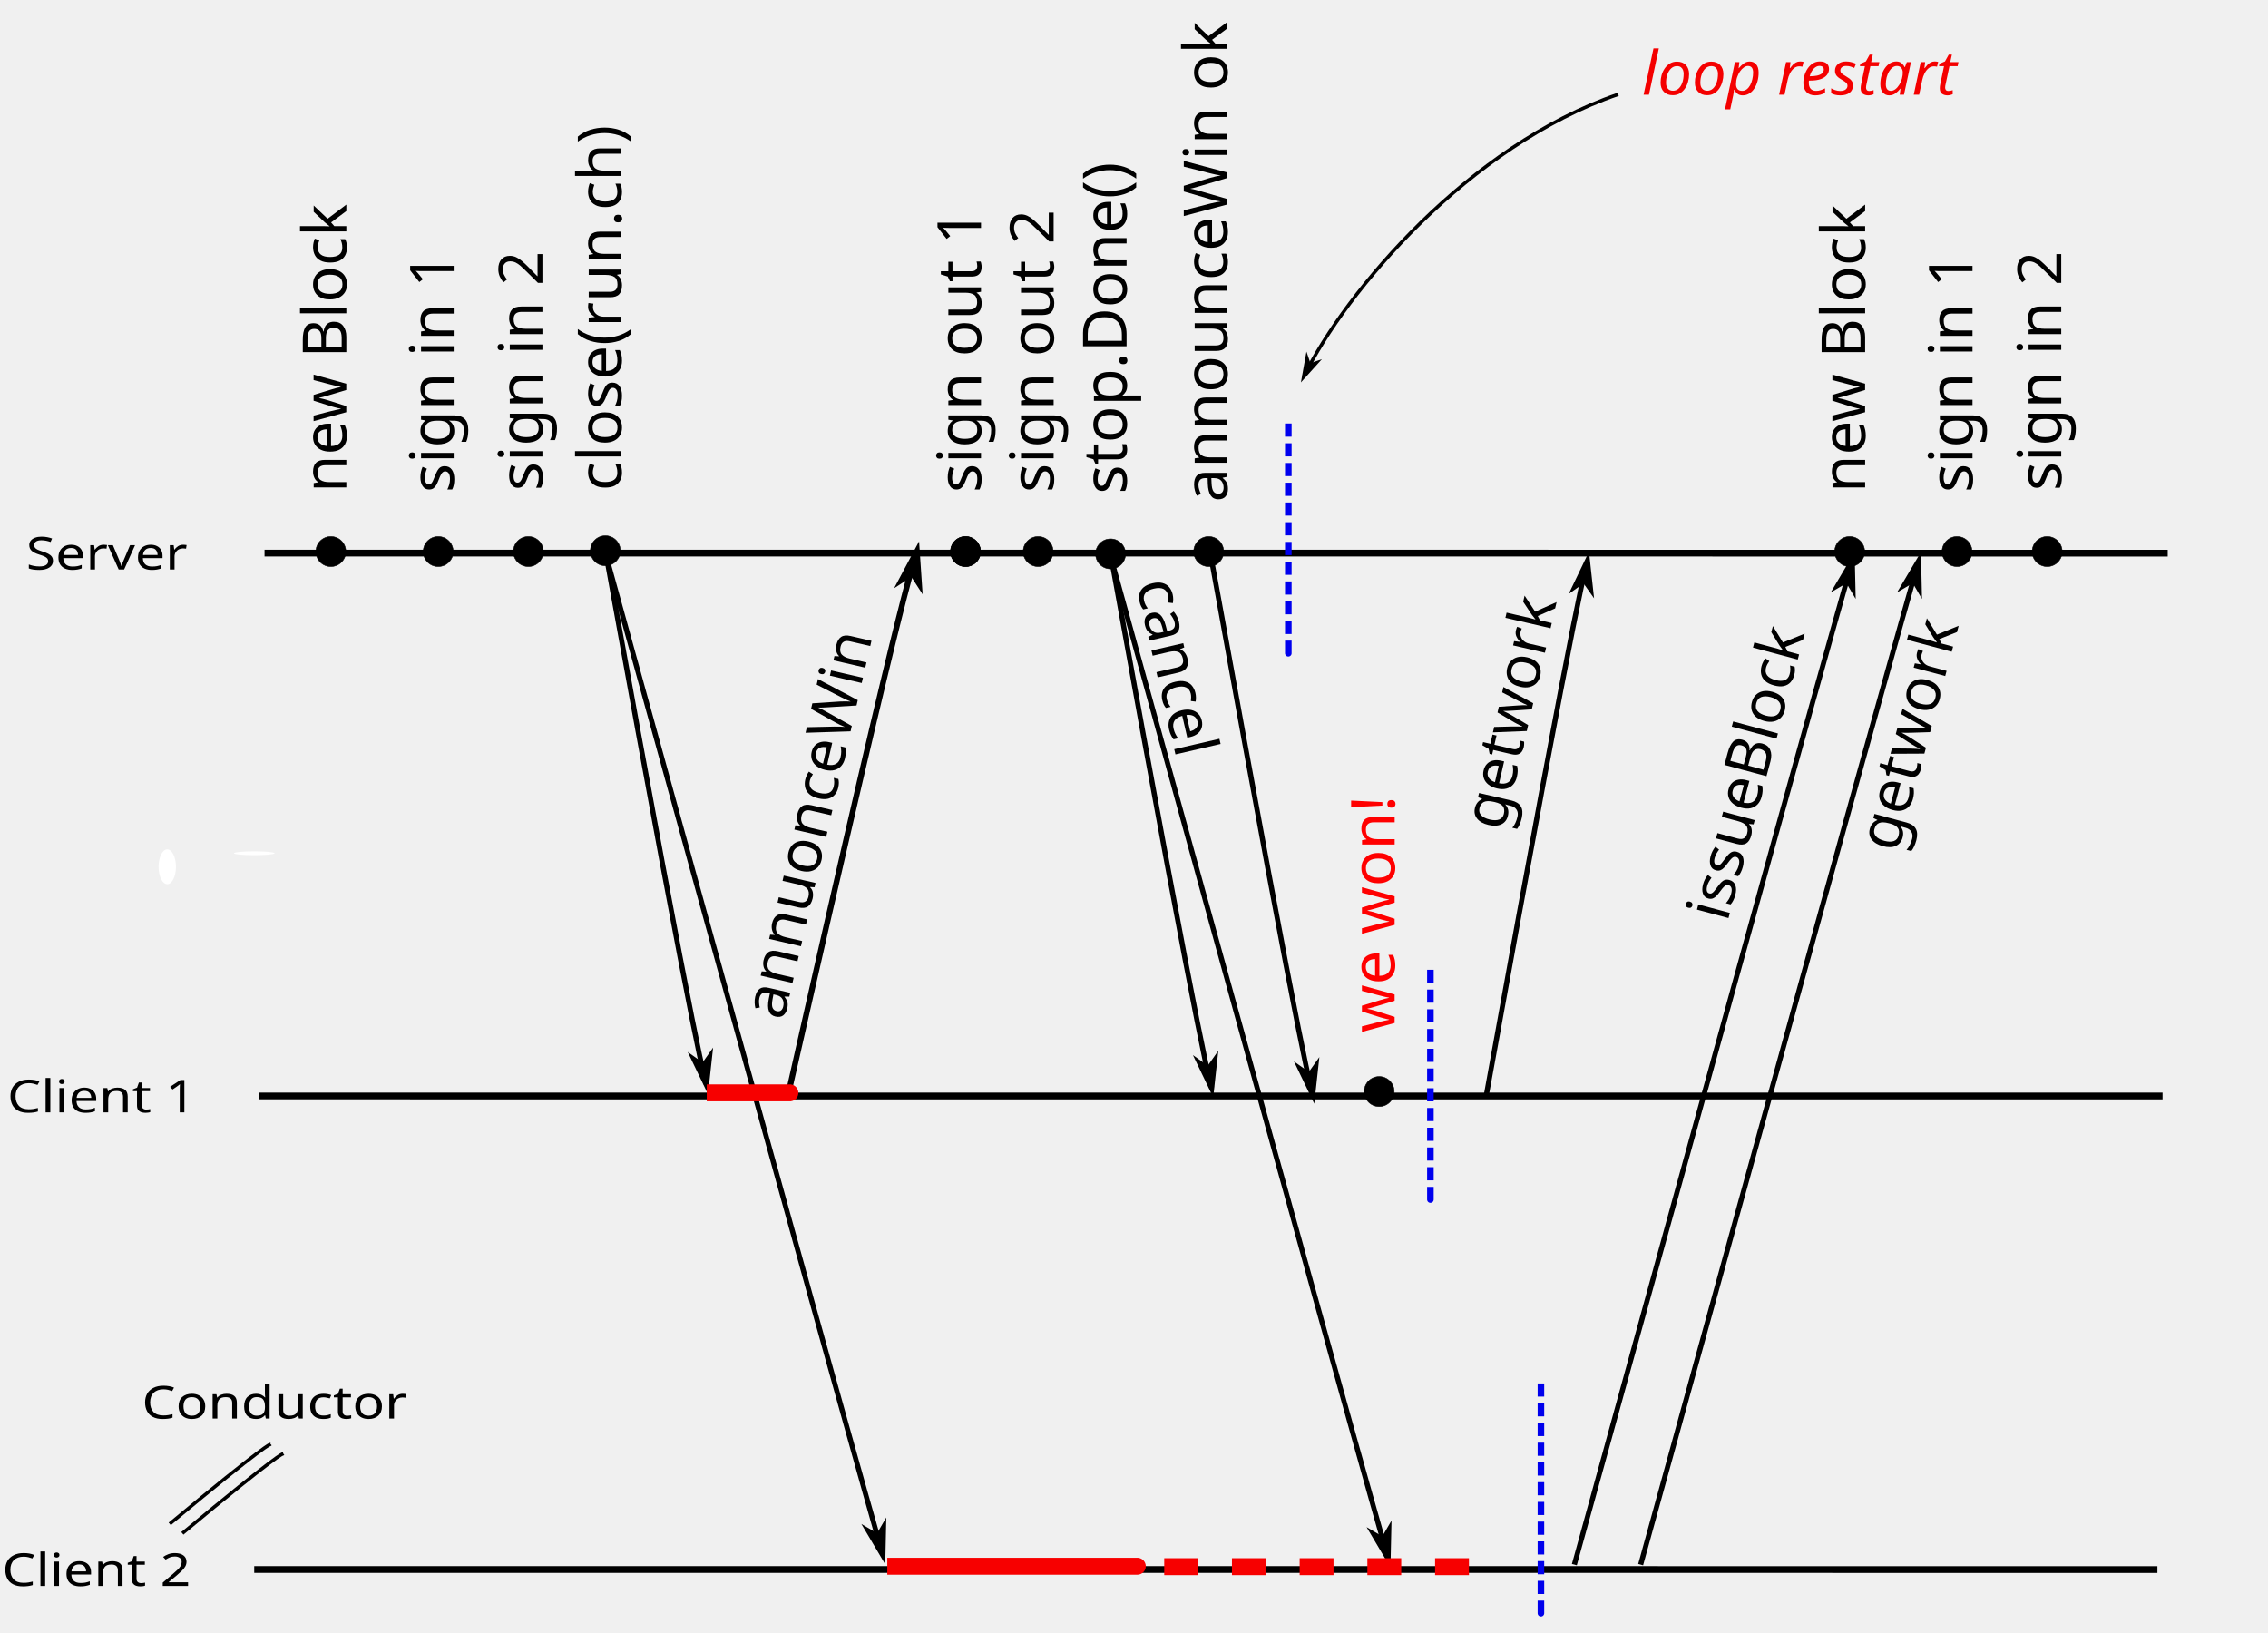
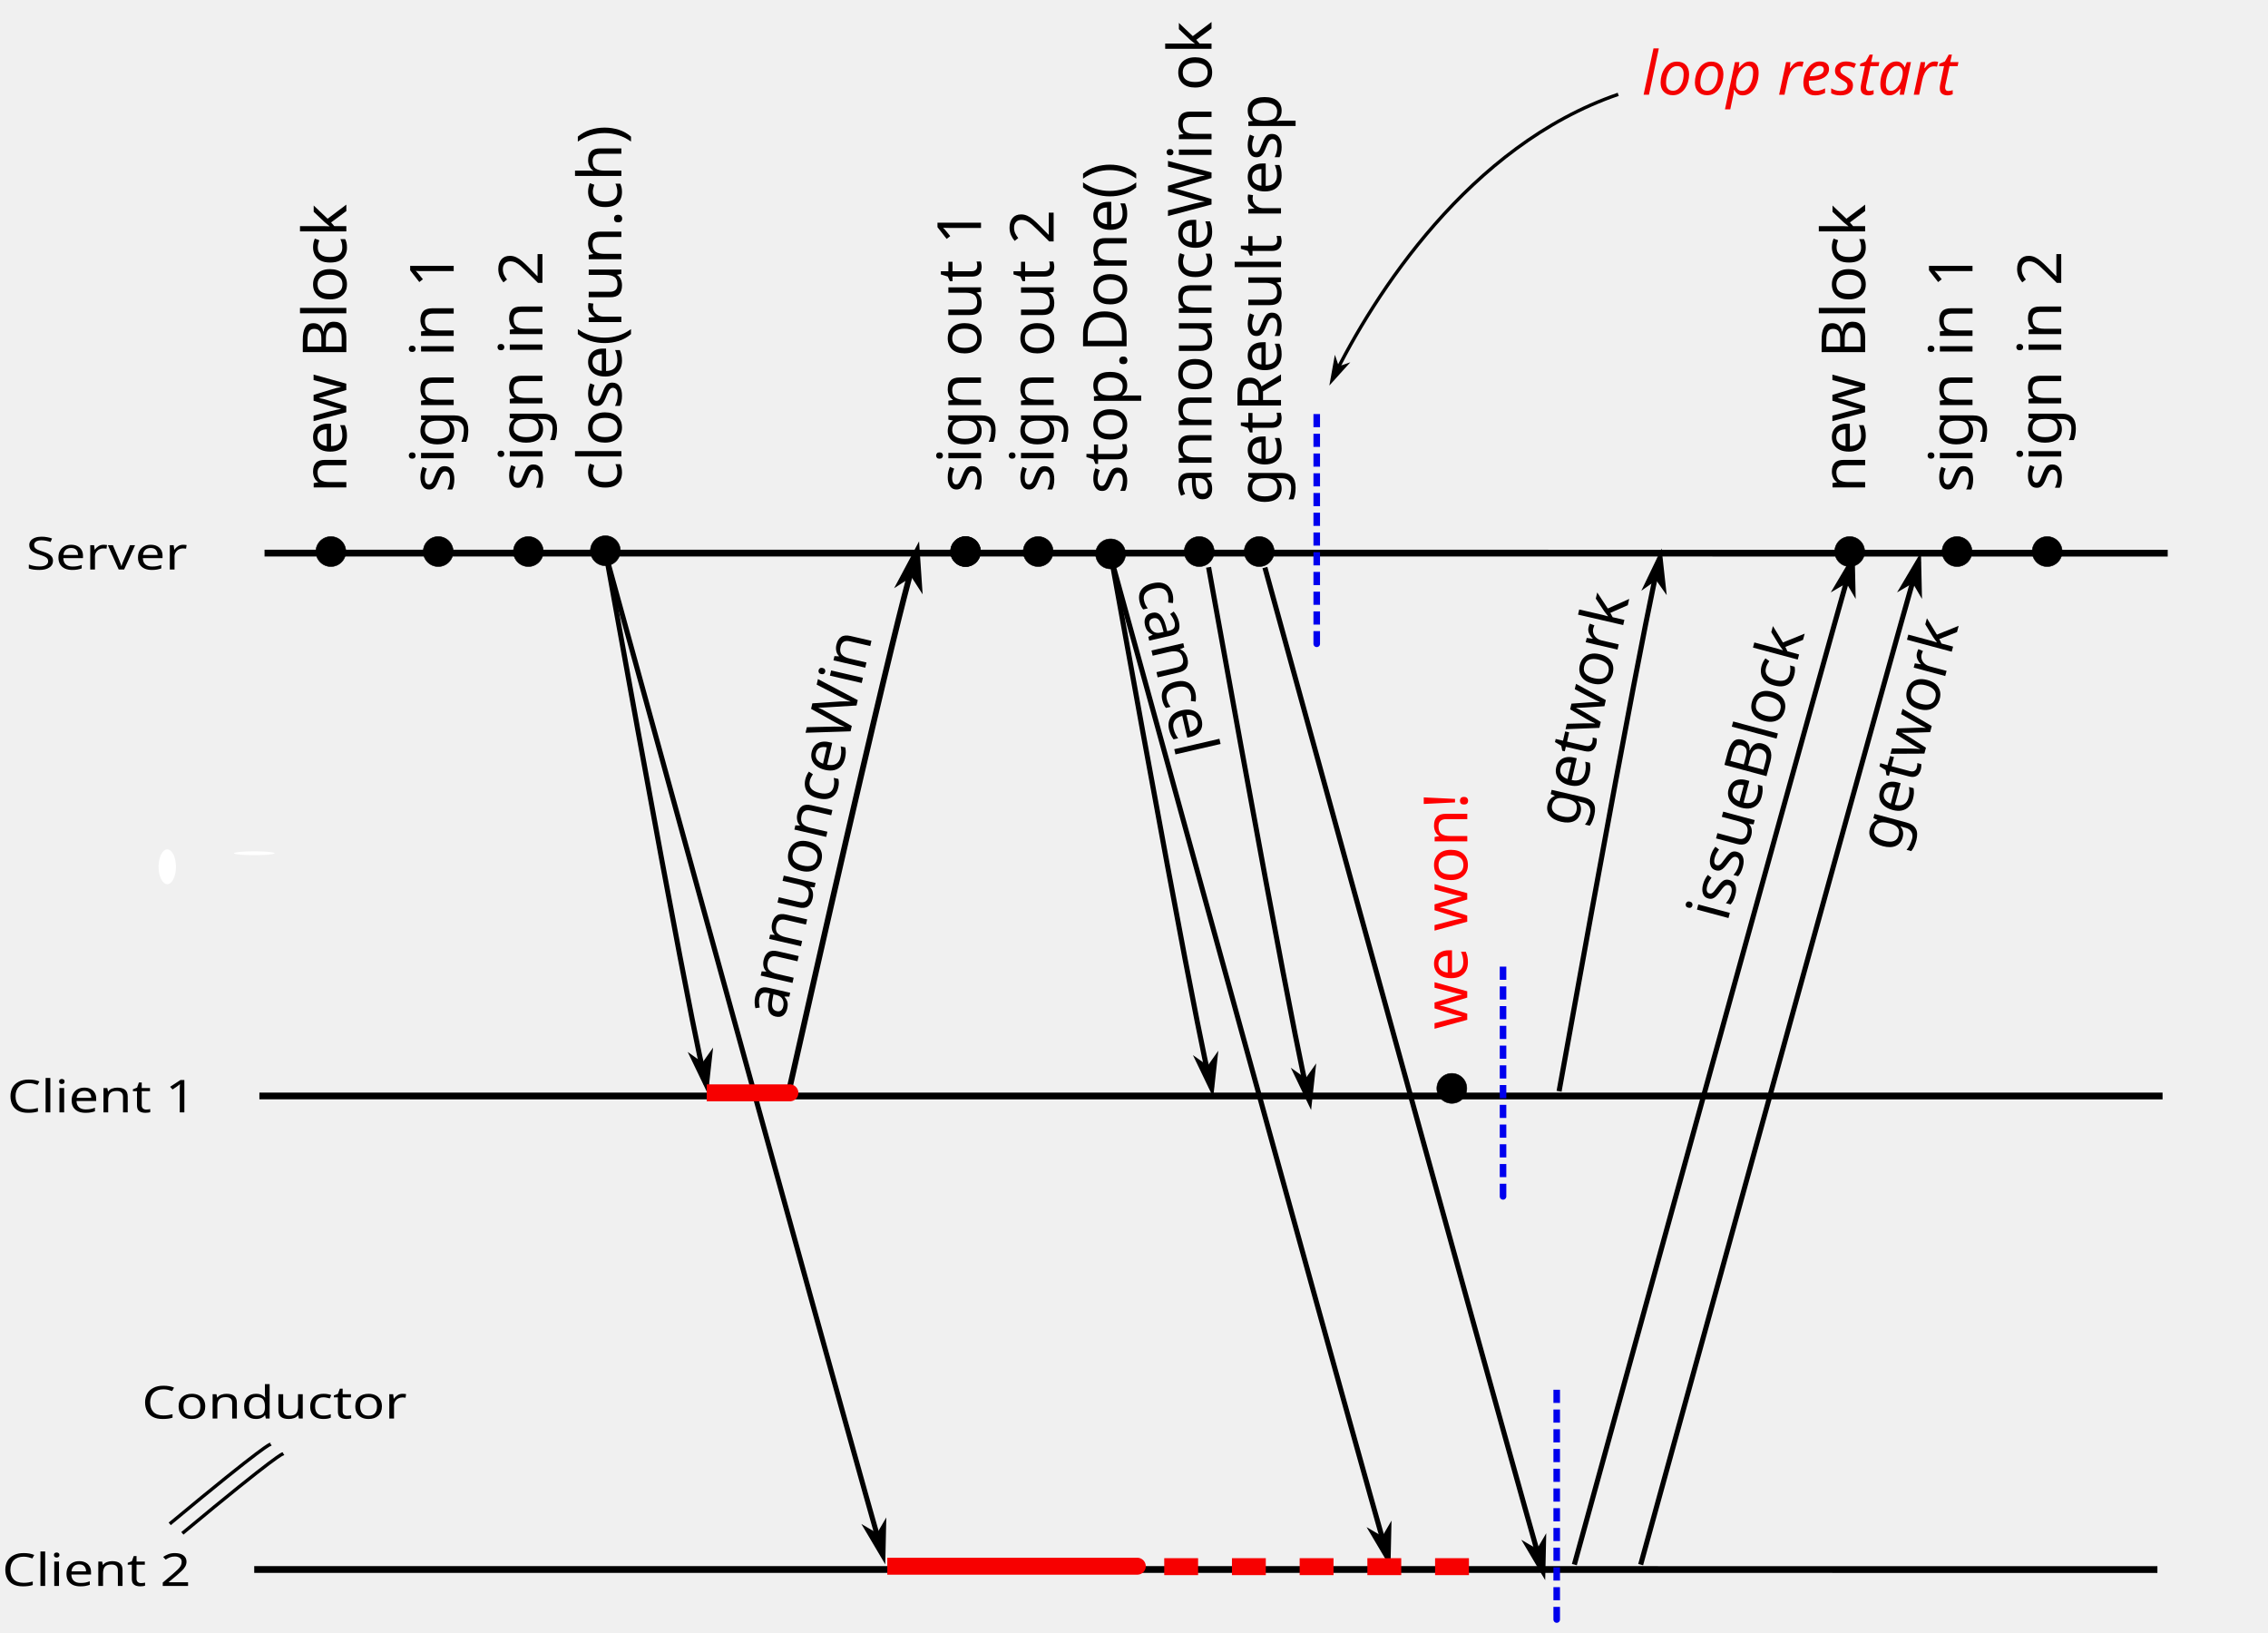
<svg xmlns="http://www.w3.org/2000/svg" width="189.059mm" height="136.083mm" viewBox="0 0 669.893 482.185" id="svg2" version="1.1">
  <defs id="defs4">
    <marker orient="auto" refY="0.0" refX="0.0" id="Arrow1Mend" style="overflow:visible;">
      <path id="path4215" d="M 0.0,0.0 L 5.0,-5.0 L -12.5,0.0 L 5.0,5.0 L 0.0,0.0 z " style="fill-rule:evenodd;stroke:#000000;stroke-width:1.0pt;marker-start:none;" transform="scale(0.4) rotate(180) translate(10,0)" />
    </marker>
    <marker style="overflow:visible" id="marker7752" refX="0" refY="0" orient="auto">
      <path transform="matrix(0.8,0,0,0.8,10,0)" style="fill:#000000;fill-opacity:1;fill-rule:evenodd;stroke:#000000;stroke-width:1pt;stroke-opacity:1" d="M 0,0 5,-5 -12.5,0 5,5 0,0 Z" id="path7754" />
    </marker>
    <marker orient="auto" refY="0" refX="0" id="marker6936" style="overflow:visible">
      <path id="path6938" d="M 0,0 5,-5 -12.5,0 5,5 0,0 Z" style="fill:#000000;fill-opacity:1;fill-rule:evenodd;stroke:#000000;stroke-width:1pt;stroke-opacity:1" transform="matrix(-0.8,0,0,-0.8,-10,0)" />
    </marker>
    <marker style="overflow:visible" id="marker11834" refX="0" refY="0" orient="auto">
      <path transform="matrix(0.8,0,0,0.8,10,0)" style="fill:#000000;fill-opacity:1;fill-rule:evenodd;stroke:#000000;stroke-width:1pt;stroke-opacity:1" d="M 0,0 5,-5 -12.5,0 5,5 0,0 Z" id="path11836" />
    </marker>
    <marker orient="auto" refY="0" refX="0" id="marker11898" style="overflow:visible">
      <path id="path11900" d="M 0,0 5,-5 -12.5,0 5,5 0,0 Z" style="fill:#000000;fill-opacity:1;fill-rule:evenodd;stroke:#000000;stroke-width:1pt;stroke-opacity:1" transform="matrix(-0.8,0,0,-0.8,-10,0)" />
    </marker>
    <marker style="overflow:visible" id="marker13756" refX="0" refY="0" orient="auto">
      <path transform="matrix(0.8,0,0,0.8,10,0)" style="fill:#f50000;fill-opacity:1;fill-rule:evenodd;stroke:#f50000;stroke-width:1pt;stroke-opacity:1" d="M 0,0 5,-5 -12.5,0 5,5 0,0 Z" id="path13758" />
    </marker>
    <marker orient="auto" refY="0" refX="0" id="marker13844" style="overflow:visible">
      <path id="path13846" d="M 0,0 5,-5 -12.5,0 5,5 0,0 Z" style="fill:#f50000;fill-opacity:1;fill-rule:evenodd;stroke:#f50000;stroke-width:1pt;stroke-opacity:1" transform="matrix(-0.8,0,0,-0.8,-10,0)" />
    </marker>
  </defs>
  <g id="layer1" transform="translate(-56.30678,-383.3013)">
    <text id="text38368" y="599.732" x="91.996" style="font-size:14.555px;font-style:normal;font-weight:normal;text-align:center;line-height:125%;letter-spacing:0px;word-spacing:0px;text-anchor:middle;fill:#000000;fill-opacity:1;stroke:none;font-family:sans-serif" xml:space="preserve" transform="scale(1.087424,0.9196049)">
      <tspan id="tspan4264" y="599.732" x="94.015">Server  </tspan>
    </text>
    <flowRoot xml:space="preserve" id="flowRoot13734" style="font-size:40px;font-style:normal;font-weight:normal;line-height:125%;letter-spacing:0px;word-spacing:0px;fill:#000000;fill-opacity:1;stroke:none;font-family:sans-serif" transform="matrix(0.3956729,0,0,0.33461,212.5722,383.3012)">
      <flowRegion id="flowRegion13736">
        <rect id="rect13738" width="200" height="48.571" x="317.143" y="941" />
      </flowRegion>
      <flowPara id="flowPara13740" />
    </flowRoot>
    <path style="fill:none;stroke:#000000;stroke-width:2;stroke-linecap:butt;stroke-linejoin:miter;stroke-miterlimit:4;stroke-opacity:1;stroke-dasharray:none" d="m 134.442,546.663 c 58.793,0 562.138,0.017 562.138,0.017" id="path3141" />
    <text transform="scale(1.087424,0.9196049)" xml:space="preserve" style="font-size:14.555px;font-style:normal;font-weight:normal;text-align:center;line-height:125%;letter-spacing:0px;word-spacing:0px;text-anchor:middle;fill:#000000;fill-opacity:1;stroke:none;font-family:sans-serif" x="90.596" y="774.089" id="text3959">
      <tspan x="92.615" y="774.089" id="tspan3961">Client 1  </tspan>
    </text>
    <flowRoot transform="matrix(0.3956729,0,0,0.33461,211.0497,541.6413)" style="font-size:40px;font-style:normal;font-weight:normal;line-height:125%;letter-spacing:0px;word-spacing:0px;fill:#000000;fill-opacity:1;stroke:none;font-family:sans-serif" id="flowRoot3963" xml:space="preserve">
      <flowRegion id="flowRegion3965">
        <rect y="941" x="317.143" height="48.571" width="200" id="rect3967" />
      </flowRegion>
      <flowPara id="flowPara3969" />
    </flowRoot>
    <path id="path3971" d="m 132.92,707.003 c 58.793,0 562.138,0.017 562.138,0.017" style="fill:none;stroke:#000000;stroke-width:2;stroke-linecap:butt;stroke-linejoin:miter;stroke-miterlimit:4;stroke-opacity:1;stroke-dasharray:none" />
    <text id="text3973" y="926.179" x="89.196" style="font-size:14.555px;font-style:normal;font-weight:normal;text-align:center;line-height:125%;letter-spacing:0px;word-spacing:0px;text-anchor:middle;fill:#000000;fill-opacity:1;stroke:none;font-family:sans-serif" xml:space="preserve" transform="scale(1.087424,0.9196049)">
      <tspan id="tspan3975" y="926.179" x="91.214">Client 2  </tspan>
    </text>
    <flowRoot xml:space="preserve" id="flowRoot3977" style="font-size:40px;font-style:normal;font-weight:normal;line-height:125%;letter-spacing:0px;word-spacing:0px;fill:#000000;fill-opacity:1;stroke:none;font-family:sans-serif" transform="matrix(0.3956729,0,0,0.33461,209.5272,701.5038)">
      <flowRegion id="flowRegion3979">
        <rect id="rect3981" width="200" height="48.571" x="317.143" y="941" />
      </flowRegion>
      <flowPara id="flowPara3983" />
    </flowRoot>
    <path style="fill:none;stroke:#000000;stroke-width:2;stroke-linecap:butt;stroke-linejoin:miter;stroke-miterlimit:4;stroke-opacity:1;stroke-dasharray:none" d="m 131.397,846.865 c 58.793,0 562.138,0.017 562.138,0.017" id="path3985" />
    <text transform="matrix(0,-1,1,0,0,0)" id="text3991" y="190.314" x="-528.805" style="font-size:18px;font-style:normal;font-weight:normal;line-height:125%;letter-spacing:0px;word-spacing:0px;fill:#000000;fill-opacity:1;stroke:none;font-family:Sans" xml:space="preserve">
      <tspan y="190.314" x="-528.805" id="tspan3993">sign in 1</tspan>
    </text>
    <text xml:space="preserve" style="font-size:18px;font-style:normal;font-weight:normal;line-height:125%;letter-spacing:0px;word-spacing:0px;fill:#000000;fill-opacity:1;stroke:none;font-family:Sans" x="-528.297" y="216.52" id="text3995" transform="matrix(0,-1,1,0,0,0)">
      <tspan id="tspan3997" x="-528.297" y="216.52">sign in 2</tspan>
    </text>
    <text transform="matrix(0,-1,1,0,0,0)" id="text4003" y="239.836" x="-528.297" style="font-style:normal;font-weight:normal;font-size:18px;line-height:125%;font-family:Sans;letter-spacing:0px;word-spacing:0px;fill:#000000;fill-opacity:1;stroke:none" xml:space="preserve">
      <tspan y="239.836" x="-528.297" id="tspan4005">close(run.ch) </tspan>
    </text>
    <path style="fill:none;stroke:#000000;stroke-width:1.5;stroke-linecap:butt;stroke-linejoin:miter;stroke-miterlimit:4;stroke-opacity:1;stroke-dasharray:none;marker-end:url(#Arrow1Mend)" d="m 235.145,546.184 c 28.654,159.112 29.622,156.449 29.622,156.449 l 0.162,0.947" id="path6191" />
    <path id="path8117" d="m 234.993,546.268 c 79.893,290.139 81.587,294.495 81.587,294.495 l 0.452,1.727" style="fill:none;stroke:#000000;stroke-width:1.5;stroke-linecap:butt;stroke-linejoin:miter;stroke-miterlimit:4;stroke-opacity:1;stroke-dasharray:none;marker-end:url(#Arrow1Mend)" />
    <path style="fill:#ffffff;fill-opacity:1;stroke:none" id="path8119" d="m 51.974,256.013 a 2.57,5.14 0 0 1 -2.57,5.14 2.57,5.14 0 0 1 -2.57,-5.14 2.57,5.14 0 0 1 2.57,-5.14 2.57,5.14 0 0 1 2.57,5.14 z" transform="translate(56.30678,383.3013)" />
    <path style="fill:#ffffff;fill-opacity:1;stroke:none" id="path8121" d="m 81.102,252.015 a 5.997,0.571 0 0 1 -5.997,0.571 5.997,0.571 0 0 1 -5.997,-0.571 5.997,0.571 0 0 1 5.997,-0.571 5.997,0.571 0 0 1 5.997,0.571 z" transform="translate(56.30678,383.3013)" />
    <path style="fill:#000000;fill-opacity:1;stroke:#000000;stroke-opacity:1" id="path8125" d="m 358.676,257.441 a 31.413,30.556 0 0 1 -31.413,30.556 31.413,30.556 0 0 1 -31.413,-30.556 31.413,30.556 0 0 1 31.413,-30.556 31.413,30.556 0 0 1 31.413,30.556 z" transform="matrix(0.1409787,0,0,0.1449314,139.6078,508.8999)" />
    <path transform="matrix(0.1409787,0,0,0.1449314,166.2286,508.8999)" d="m 358.676,257.441 a 31.413,30.556 0 0 1 -31.413,30.556 31.413,30.556 0 0 1 -31.413,-30.556 31.413,30.556 0 0 1 31.413,-30.556 31.413,30.556 0 0 1 31.413,30.556 z" id="path8127" style="fill:#000000;fill-opacity:1;stroke:#000000;stroke-opacity:1" />
    <path style="fill:#000000;fill-opacity:1;stroke:#000000;stroke-opacity:1" id="path8129" d="m 358.676,257.441 a 31.413,30.556 0 0 1 -31.413,30.556 31.413,30.556 0 0 1 -31.413,-30.556 31.413,30.556 0 0 1 31.413,-30.556 31.413,30.556 0 0 1 31.413,30.556 z" transform="matrix(0.1409787,0,0,0.1449314,188.9774,508.6579)" />
    <path style="fill:none;stroke:#000000;stroke-width:1.697;stroke-linecap:butt;stroke-linejoin:miter;stroke-miterlimit:4;stroke-opacity:1;stroke-dasharray:none;marker-end:url(#Arrow1Mend)" d="m 289.338,705.518 c 36.3,-160.786 37.526,-158.095 37.526,-158.095 l 0.205,-0.957" id="path8135" />
    <path id="path8139" d="m 265.052,706.086 c 25.141,0 24.92,0 24.92,0" style="fill:none;stroke:#f70000;stroke-width:5;stroke-linecap:butt;stroke-linejoin:miter;stroke-miterlimit:4;stroke-opacity:1;stroke-dasharray:none" />
    <text transform="matrix(0,-1,1,0,0,0)" id="text8147" y="346.068" x="-528.805" style="font-size:18px;font-style:normal;font-weight:normal;line-height:125%;letter-spacing:0px;word-spacing:0px;fill:#000000;fill-opacity:1;stroke:none;font-family:Sans" xml:space="preserve">
      <tspan y="346.068" x="-528.805" id="tspan8149">sign out 1</tspan>
    </text>
    <path style="fill:#000000;fill-opacity:1;stroke:#000000;stroke-opacity:1" id="path8151" d="m 358.676,257.441 a 31.413,30.556 0 0 1 -31.413,30.556 31.413,30.556 0 0 1 -31.413,-30.556 31.413,30.556 0 0 1 31.413,-30.556 31.413,30.556 0 0 1 31.413,30.556 z" transform="matrix(0.1409787,0,0,0.1449314,295.3619,508.8999)" />
    <path transform="matrix(0.1409787,0,0,0.1449314,316.8131,508.8999)" d="m 358.676,257.441 a 31.413,30.556 0 0 1 -31.413,30.556 31.413,30.556 0 0 1 -31.413,-30.556 31.413,30.556 0 0 1 31.413,-30.556 31.413,30.556 0 0 1 31.413,30.556 z" id="path8161" style="fill:#000000;fill-opacity:1;stroke:#000000;stroke-opacity:1" />
    <text xml:space="preserve" style="font-style:normal;font-weight:normal;font-size:18px;line-height:125%;font-family:Sans;letter-spacing:0px;word-spacing:0px;fill:#000000;fill-opacity:1;stroke:none" x="-529.23" y="389.062" id="text8163" transform="matrix(0,-1,1,0,0,0)">
      <tspan id="tspan8165" x="-529.23" y="389.062">stop.Done() </tspan>
    </text>
    <path id="path8167" d="m 384.37,547.116 c 28.654,159.112 29.622,156.449 29.622,156.449 l 0.162,0.947" style="fill:none;stroke:#000000;stroke-width:1.5;stroke-linecap:butt;stroke-linejoin:miter;stroke-miterlimit:4;stroke-opacity:1;stroke-dasharray:none;marker-end:url(#Arrow1Mend)" />
    <path style="fill:none;stroke:#000000;stroke-width:1.5;stroke-linecap:butt;stroke-linejoin:miter;stroke-miterlimit:4;stroke-opacity:1;stroke-dasharray:none;marker-end:url(#Arrow1Mend)" d="m 384.218,547.201 c 79.893,290.139 81.587,294.495 81.587,294.495 l 0.452,1.727" id="path8169" />
    <path transform="matrix(0.1409787,0,0,0.1449314,338.2029,509.5906)" d="m 358.676,257.441 a 31.413,30.556 0 0 1 -31.413,30.556 31.413,30.556 0 0 1 -31.413,-30.556 31.413,30.556 0 0 1 31.413,-30.556 31.413,30.556 0 0 1 31.413,30.556 z" id="path8171" style="fill:#000000;fill-opacity:1;stroke:#000000;stroke-opacity:1" />
    <path id="path8175" d="m 318.384,845.9 c 74.619,0 73.965,0 73.965,0" style="fill:none;stroke:#f70000;stroke-width:5;stroke-linecap:butt;stroke-linejoin:miter;stroke-miterlimit:4;stroke-opacity:1;stroke-dasharray:none" />
    <path style="fill:none;stroke:#f70000;stroke-width:5;stroke-linecap:butt;stroke-linejoin:miter;stroke-miterlimit:4;stroke-opacity:1;stroke-dasharray:10, 10;stroke-dashoffset:0" d="m 400.184,846.028 c 99.2,0 98.33,0 98.33,0" id="path8177" />
    <text xml:space="preserve" style="font-size:18px;font-style:normal;font-weight:normal;line-height:125%;letter-spacing:0px;word-spacing:0px;fill:#000000;fill-opacity:1;stroke:none;font-family:Sans" x="629.595" y="-256.809" id="text8183" transform="matrix(0.2249511,0.9743701,-0.9743701,0.2249511,0,0)">
      <tspan id="tspan8185" x="629.595" y="-256.809">cancel</tspan>
    </text>
    <path transform="matrix(0.1409787,0,0,0.1449314,295.3619,508.8999)" d="m 358.676,257.441 a 31.413,30.556 0 0 1 -31.413,30.556 31.413,30.556 0 0 1 -31.413,-30.556 31.413,30.556 0 0 1 31.413,-30.556 31.413,30.556 0 0 1 31.413,30.556 z" id="path8187" style="fill:#000000;fill-opacity:1;stroke:#000000;stroke-opacity:1" />
-     <text transform="matrix(0,-1,1,0,0,0)" id="text8189" y="418.815" x="-531.603" style="font-size:18px;font-style:normal;font-weight:normal;line-height:125%;letter-spacing:0px;word-spacing:0px;fill:#000000;fill-opacity:1;stroke:none;font-family:Sans" xml:space="preserve">
-       <tspan y="418.815" x="-531.603" id="tspan8191">announceWin ok</tspan>
+     <text transform="matrix(0,-1,1,0,0,0)" id="text8189" y="414.152" x="-531.603" style="font-style:normal;font-weight:normal;font-size:18px;line-height:125%;font-family:Sans;letter-spacing:0px;word-spacing:0px;fill:#000000;fill-opacity:1;stroke:none" xml:space="preserve">
+       <tspan y="414.152" x="-531.603" id="tspan8191">announceWin ok</tspan>
    </text>
-     <path style="fill:#000000;fill-opacity:1;stroke:#000000;stroke-opacity:1" id="path8193" d="m 358.676,257.441 a 31.413,30.556 0 0 1 -31.413,30.556 31.413,30.556 0 0 1 -31.413,-30.556 31.413,30.556 0 0 1 31.413,-30.556 31.413,30.556 0 0 1 31.413,30.556 z" transform="matrix(0.1409787,0,0,0.1449314,367.1767,508.8999)" />
-     <path style="fill:none;stroke:#000000;stroke-width:1.5;stroke-linecap:butt;stroke-linejoin:miter;stroke-miterlimit:4;stroke-opacity:1;stroke-dasharray:none;marker-end:url(#Arrow1Mend)" d="m 414.216,548.982 c 28.654,159.112 29.622,156.449 29.622,156.449 l 0.162,0.947" id="path8195" />
-     <text transform="matrix(0,-1,1,0,0,0)" id="text8197" y="468.246" x="-688.29" style="font-size:18px;font-style:normal;font-weight:normal;line-height:125%;letter-spacing:0px;word-spacing:0px;fill:#000000;fill-opacity:1;stroke:none;font-family:Sans" xml:space="preserve">
-       <tspan y="468.246" x="-688.29" id="tspan8199" style="fill:#ff0000">we won!</tspan>
+     <circle style="fill:#000000;fill-opacity:1;stroke:#000000;stroke-width:0.143;stroke-opacity:1" id="path8193" cx="410.516" cy="546.211" r="4.429" />
+     <path style="fill:none;stroke:#000000;stroke-width:1.5;stroke-linecap:butt;stroke-linejoin:miter;stroke-miterlimit:4;stroke-dasharray:none;stroke-opacity:1;marker-end:url(#Arrow1Mend)" d="m 413.283,550.847 c 28.654,159.112 29.622,156.449 29.622,156.449 l 0.162,0.947" id="path8195" />
+     <text transform="matrix(0,-1,1,0,0,0)" id="text8197" y="489.697" x="-687.357" style="font-style:normal;font-weight:normal;font-size:18px;line-height:125%;font-family:Sans;letter-spacing:0px;word-spacing:0px;fill:#000000;fill-opacity:1;stroke:none" xml:space="preserve">
+       <tspan y="489.697" x="-687.357" id="tspan8199" style="fill:#ff0000">we won!</tspan>
    </text>
-     <path style="fill:#000000;fill-opacity:1;stroke:#000000;stroke-opacity:1" id="path8201" d="m 358.676,257.441 a 31.413,30.556 0 0 1 -31.413,30.556 31.413,30.556 0 0 1 -31.413,-30.556 31.413,30.556 0 0 1 31.413,-30.556 31.413,30.556 0 0 1 31.413,30.556 z" transform="matrix(0.1409787,0,0,0.1449314,417.5403,668.3847)" />
+     <circle style="fill:#000000;fill-opacity:1;stroke:#000000;stroke-width:0.143;stroke-opacity:1" id="path8201" cx="485.129" cy="704.763" r="4.429" />
    <text transform="matrix(0,-1,1,0,0,0)" id="text8203" y="158.603" x="-528.805" style="font-size:18px;font-style:normal;font-weight:normal;line-height:125%;letter-spacing:0px;word-spacing:0px;fill:#000000;fill-opacity:1;stroke:none;font-family:Sans" xml:space="preserve">
      <tspan y="158.603" x="-528.805" id="tspan8205">new Block</tspan>
    </text>
    <path style="fill:#000000;fill-opacity:1;stroke:#000000;stroke-opacity:1" id="path8207" d="m 358.676,257.441 a 31.413,30.556 0 0 1 -31.413,30.556 31.413,30.556 0 0 1 -31.413,-30.556 31.413,30.556 0 0 1 31.413,-30.556 31.413,30.556 0 0 1 31.413,30.556 z" transform="matrix(0.1409787,0,0,0.1449314,107.8974,508.8999)" />
-     <path id="path8209" d="m 495.357,706.549 c 28.654,-159.112 29.622,-156.449 29.622,-156.449 l 0.162,-0.947" style="fill:none;stroke:#000000;stroke-width:1.5;stroke-linecap:butt;stroke-linejoin:miter;stroke-miterlimit:4;stroke-opacity:1;stroke-dasharray:none;marker-end:url(#Arrow1Mend)" />
+     <path id="path8209" d="m 516.808,705.616 c 28.654,-159.112 29.622,-156.449 29.622,-156.449 l 0.162,-0.947" style="fill:none;stroke:#000000;stroke-width:1.5;stroke-linecap:butt;stroke-linejoin:miter;stroke-miterlimit:4;stroke-dasharray:none;stroke-opacity:1;marker-end:url(#Arrow1Mend)" />
    <path id="path8211" d="M 521.319,845.431 C 601.213,555.293 602.907,550.936 602.907,550.936 l 0.452,-1.727" style="fill:none;stroke:#000000;stroke-width:1.5;stroke-linecap:butt;stroke-linejoin:miter;stroke-miterlimit:4;stroke-opacity:1;stroke-dasharray:none;marker-end:url(#Arrow1Mend)" />
-     <path style="fill:none;stroke:#0000ee;stroke-width:1.943;stroke-linecap:butt;stroke-linejoin:miter;stroke-miterlimit:4;stroke-opacity:1;stroke-dasharray:3.887, 1.943;stroke-dashoffset:0" d="m 478.801,669.738 c 0,68.464 0,67.864 0,67.864" id="path8213" />
-     <path id="path8215" d="m 511.445,791.916 c 0,68.464 0,67.864 0,67.864" style="fill:none;stroke:#0000ec;stroke-width:1.943;stroke-linecap:butt;stroke-linejoin:miter;stroke-miterlimit:4;stroke-opacity:1;stroke-dasharray:3.887, 1.943;stroke-dashoffset:0" />
+     <path style="fill:none;stroke:#0000ee;stroke-width:1.943;stroke-linecap:butt;stroke-linejoin:miter;stroke-miterlimit:4;stroke-dasharray:3.887, 1.943;stroke-dashoffset:0;stroke-opacity:1" d="m 500.253,668.805 c 0,68.464 0,67.864 0,67.864" id="path8213" />
+     <path id="path8215" d="m 516.108,793.782 c 0,68.464 0,67.864 0,67.864" style="fill:none;stroke:#0000ec;stroke-width:1.943;stroke-linecap:butt;stroke-linejoin:miter;stroke-miterlimit:4;stroke-dasharray:3.887, 1.943;stroke-dashoffset:0;stroke-opacity:1" />
    <path style="fill:none;stroke:#000000;stroke-width:1.5;stroke-linecap:butt;stroke-linejoin:miter;stroke-miterlimit:4;stroke-opacity:1;stroke-dasharray:none;marker-end:url(#Arrow1Mend)" d="M 540.905,845.431 C 620.798,555.293 622.492,550.936 622.492,550.936 l 0.452,-1.727" id="path8217" />
    <text xml:space="preserve" style="font-size:18px;font-style:normal;font-weight:normal;line-height:125%;letter-spacing:0px;word-spacing:0px;fill:#000000;fill-opacity:1;stroke:none;font-family:Sans" x="-528.805" y="638.923" id="text8219" transform="matrix(0,-1,1,0,0,0)">
      <tspan id="tspan8221" x="-528.805" y="638.923">sign in 1</tspan>
    </text>
    <text transform="matrix(0,-1,1,0,0,0)" id="text8223" y="665.129" x="-528.297" style="font-size:18px;font-style:normal;font-weight:normal;line-height:125%;letter-spacing:0px;word-spacing:0px;fill:#000000;fill-opacity:1;stroke:none;font-family:Sans" xml:space="preserve">
      <tspan y="665.129" x="-528.297" id="tspan8225">sign in 2</tspan>
    </text>
    <path transform="matrix(0.1409787,0,0,0.1449314,588.2169,508.8999)" d="m 358.676,257.441 a 31.413,30.556 0 0 1 -31.413,30.556 31.413,30.556 0 0 1 -31.413,-30.556 31.413,30.556 0 0 1 31.413,-30.556 31.413,30.556 0 0 1 31.413,30.556 z" id="path8227" style="fill:#000000;fill-opacity:1;stroke:#000000;stroke-opacity:1" />
    <path style="fill:#000000;fill-opacity:1;stroke:#000000;stroke-opacity:1" id="path8229" d="m 358.676,257.441 a 31.413,30.556 0 0 1 -31.413,30.556 31.413,30.556 0 0 1 -31.413,-30.556 31.413,30.556 0 0 1 31.413,-30.556 31.413,30.556 0 0 1 31.413,30.556 z" transform="matrix(0.1409787,0,0,0.1449314,614.8378,508.8999)" />
    <text xml:space="preserve" style="font-size:18px;font-style:normal;font-weight:normal;line-height:125%;letter-spacing:0px;word-spacing:0px;fill:#000000;fill-opacity:1;stroke:none;font-family:Sans" x="-528.805" y="607.212" id="text8231" transform="matrix(0,-1,1,0,0,0)">
      <tspan id="tspan8233" x="-528.805" y="607.212">new Block</tspan>
    </text>
    <path transform="matrix(0.1409787,0,0,0.1449314,556.5065,508.8999)" d="m 358.676,257.441 a 31.413,30.556 0 0 1 -31.413,30.556 31.413,30.556 0 0 1 -31.413,-30.556 31.413,30.556 0 0 1 31.413,-30.556 31.413,30.556 0 0 1 31.413,30.556 z" id="path8235" style="fill:#000000;fill-opacity:1;stroke:#000000;stroke-opacity:1" />
-     <text xml:space="preserve" style="font-size:18px;font-style:normal;font-weight:normal;line-height:125%;letter-spacing:0px;word-spacing:0px;fill:#000000;fill-opacity:1;stroke:none;font-family:Sans" x="-500.305" y="629.078" id="text8237" transform="matrix(0.2249511,-0.9743701,0.9743701,0.2249511,0,0)">
-       <tspan id="tspan8239" x="-500.305" y="629.078">getwork</tspan>
+     <text xml:space="preserve" style="font-style:normal;font-weight:normal;font-size:18px;line-height:125%;font-family:Sans;letter-spacing:0px;word-spacing:0px;fill:#000000;fill-opacity:1;stroke:none" x="-494.57" y="649.77" id="text8237" transform="matrix(0.2249511,-0.9743701,0.9743701,0.2249511,0,0)">
+       <tspan id="tspan8239" x="-494.57" y="649.77">getwork</tspan>
    </text>
    <text transform="matrix(0.258819,-0.9659258,0.9659258,0.258819,0,0)" id="text8241" y="760.251" x="-454.122" style="font-size:18px;font-style:normal;font-weight:normal;line-height:125%;letter-spacing:0px;word-spacing:0px;fill:#000000;fill-opacity:1;stroke:none;font-family:Sans" xml:space="preserve">
      <tspan y="760.251" x="-454.122" id="tspan8243">getwork</tspan>
    </text>
    <text xml:space="preserve" style="font-size:18px;font-style:normal;font-weight:normal;line-height:125%;letter-spacing:0px;word-spacing:0px;fill:#000000;fill-opacity:1;stroke:none;font-family:Sans" x="-486.976" y="716.914" id="text8245" transform="matrix(0.258819,-0.9659258,0.9659258,0.258819,0,0)">
      <tspan id="tspan8247" x="-486.976" y="716.914">issueBlock</tspan>
    </text>
-     <path id="path8249" d="m 436.832,508.388 c 0,68.464 0,67.864 0,67.864" style="fill:none;stroke:#0000ee;stroke-width:1.943;stroke-linecap:butt;stroke-linejoin:miter;stroke-miterlimit:4;stroke-opacity:1;stroke-dasharray:3.887, 1.943;stroke-dashoffset:0" />
+     <path id="path8249" d="m 445.226,505.59 c 0,68.464 0,67.864 0,67.864" style="fill:none;stroke:#0000ee;stroke-width:1.943;stroke-linecap:butt;stroke-linejoin:miter;stroke-miterlimit:4;stroke-dasharray:3.887, 1.943;stroke-dashoffset:0;stroke-opacity:1" />
    <g id="g8449" transform="translate(-48.49829,21.45117)">
      <path id="path8251" d="m 154.936,811.94 c 28.654,-23.839 29.622,-23.44 29.622,-23.44 l 0.162,-0.142" style="fill:none;stroke:#000000;stroke-width:1;stroke-linecap:butt;stroke-linejoin:miter;stroke-miterlimit:4;stroke-opacity:1;stroke-dasharray:none;marker-end:none" />
      <path style="fill:none;stroke:#000000;stroke-width:1;stroke-linecap:butt;stroke-linejoin:miter;stroke-miterlimit:4;stroke-opacity:1;stroke-dasharray:none;marker-end:none" d="m 158.667,814.738 c 28.654,-23.839 29.622,-23.44 29.622,-23.44 l 0.162,-0.142" id="path8447" />
    </g>
    <text xml:space="preserve" style="font-size:18px;font-style:normal;font-weight:normal;line-height:125%;letter-spacing:0px;word-spacing:0px;fill:#000000;fill-opacity:1;stroke:none;font-family:Sans" x="-528.805" y="367.519" id="text8457" transform="matrix(0,-1,1,0,0,0)">
      <tspan id="tspan8459" x="-528.805" y="367.519">sign out 2</tspan>
    </text>
    <text transform="matrix(0.2249511,-0.9743701,0.9743701,0.2249511,0,0)" id="text8461" y="434.47" x="-602.665" style="font-style:normal;font-weight:normal;font-size:18px;line-height:125%;font-family:Sans;letter-spacing:0px;word-spacing:0px;fill:#000000;fill-opacity:1;stroke:none" xml:space="preserve">
      <tspan y="434.47" x="-602.665" id="tspan8463">annuonceWin</tspan>
    </text>
-     <path style="fill:none;stroke:#000000;stroke-width:1;stroke-linecap:butt;stroke-linejoin:miter;stroke-miterlimit:4;stroke-opacity:1;stroke-dasharray:none;marker-end:url(#Arrow1Mend)" d="m 534.277,411.166 c -44.127,15.123 -80.588,58.319 -92.852,83.312" id="path8465" />
+     <path style="fill:none;stroke:#000000;stroke-width:1;stroke-linecap:butt;stroke-linejoin:miter;stroke-miterlimit:4;stroke-dasharray:none;stroke-opacity:1;marker-end:url(#Arrow1Mend)" d="m 534.277,411.166 c -44.127,15.123 -72.194,59.252 -84.458,84.245" id="path8465" />
    <text xml:space="preserve" style="font-size:18px;font-style:normal;font-weight:normal;line-height:125%;letter-spacing:0px;word-spacing:0px;fill:#f40000;fill-opacity:1;stroke:none;font-family:Sans;" x="541.29" y="411.281" id="text8467">
      <tspan id="tspan8469" x="541.29" y="411.281" style="font-style:oblique;-inkscape-font-specification:Sans Oblique;fill:#f40000;fill-opacity:1;">loop restart</tspan>
    </text>
    <text transform="scale(1.087424,0.9196049)" xml:space="preserve" style="font-style:normal;font-weight:normal;font-size:14.555px;line-height:125%;font-family:sans-serif;text-align:center;letter-spacing:0px;word-spacing:0px;text-anchor:middle;fill:#000000;fill-opacity:1;stroke:none" x="137.226" y="872.427" id="text5158">
      <tspan x="139.543" y="872.427" id="tspan5160">Conductor  </tspan>
    </text>
+     <path id="path5988" d="m 429.919,550.931 c 79.893,290.139 81.587,294.495 81.587,294.495 l 0.452,1.727" style="fill:none;stroke:#000000;stroke-width:1.5;stroke-linecap:butt;stroke-linejoin:miter;stroke-miterlimit:4;stroke-dasharray:none;stroke-opacity:1;marker-end:url(#Arrow1Mend)" />
+     <circle r="4.429" cy="546.211" cx="428.236" id="circle5990" style="fill:#000000;fill-opacity:1;stroke:#000000;stroke-width:0.143;stroke-opacity:1" />
+     <text transform="matrix(0,-1,1,0,0,0)" id="text5992" y="434.67" x="-532.536" style="font-style:normal;font-weight:normal;font-size:18px;line-height:125%;font-family:Sans;letter-spacing:0px;word-spacing:0px;fill:#000000;fill-opacity:1;stroke:none" xml:space="preserve">
+       <tspan y="434.67" x="-532.536" id="tspan5994">getResult resp</tspan>
+     </text>
  </g>
</svg>
